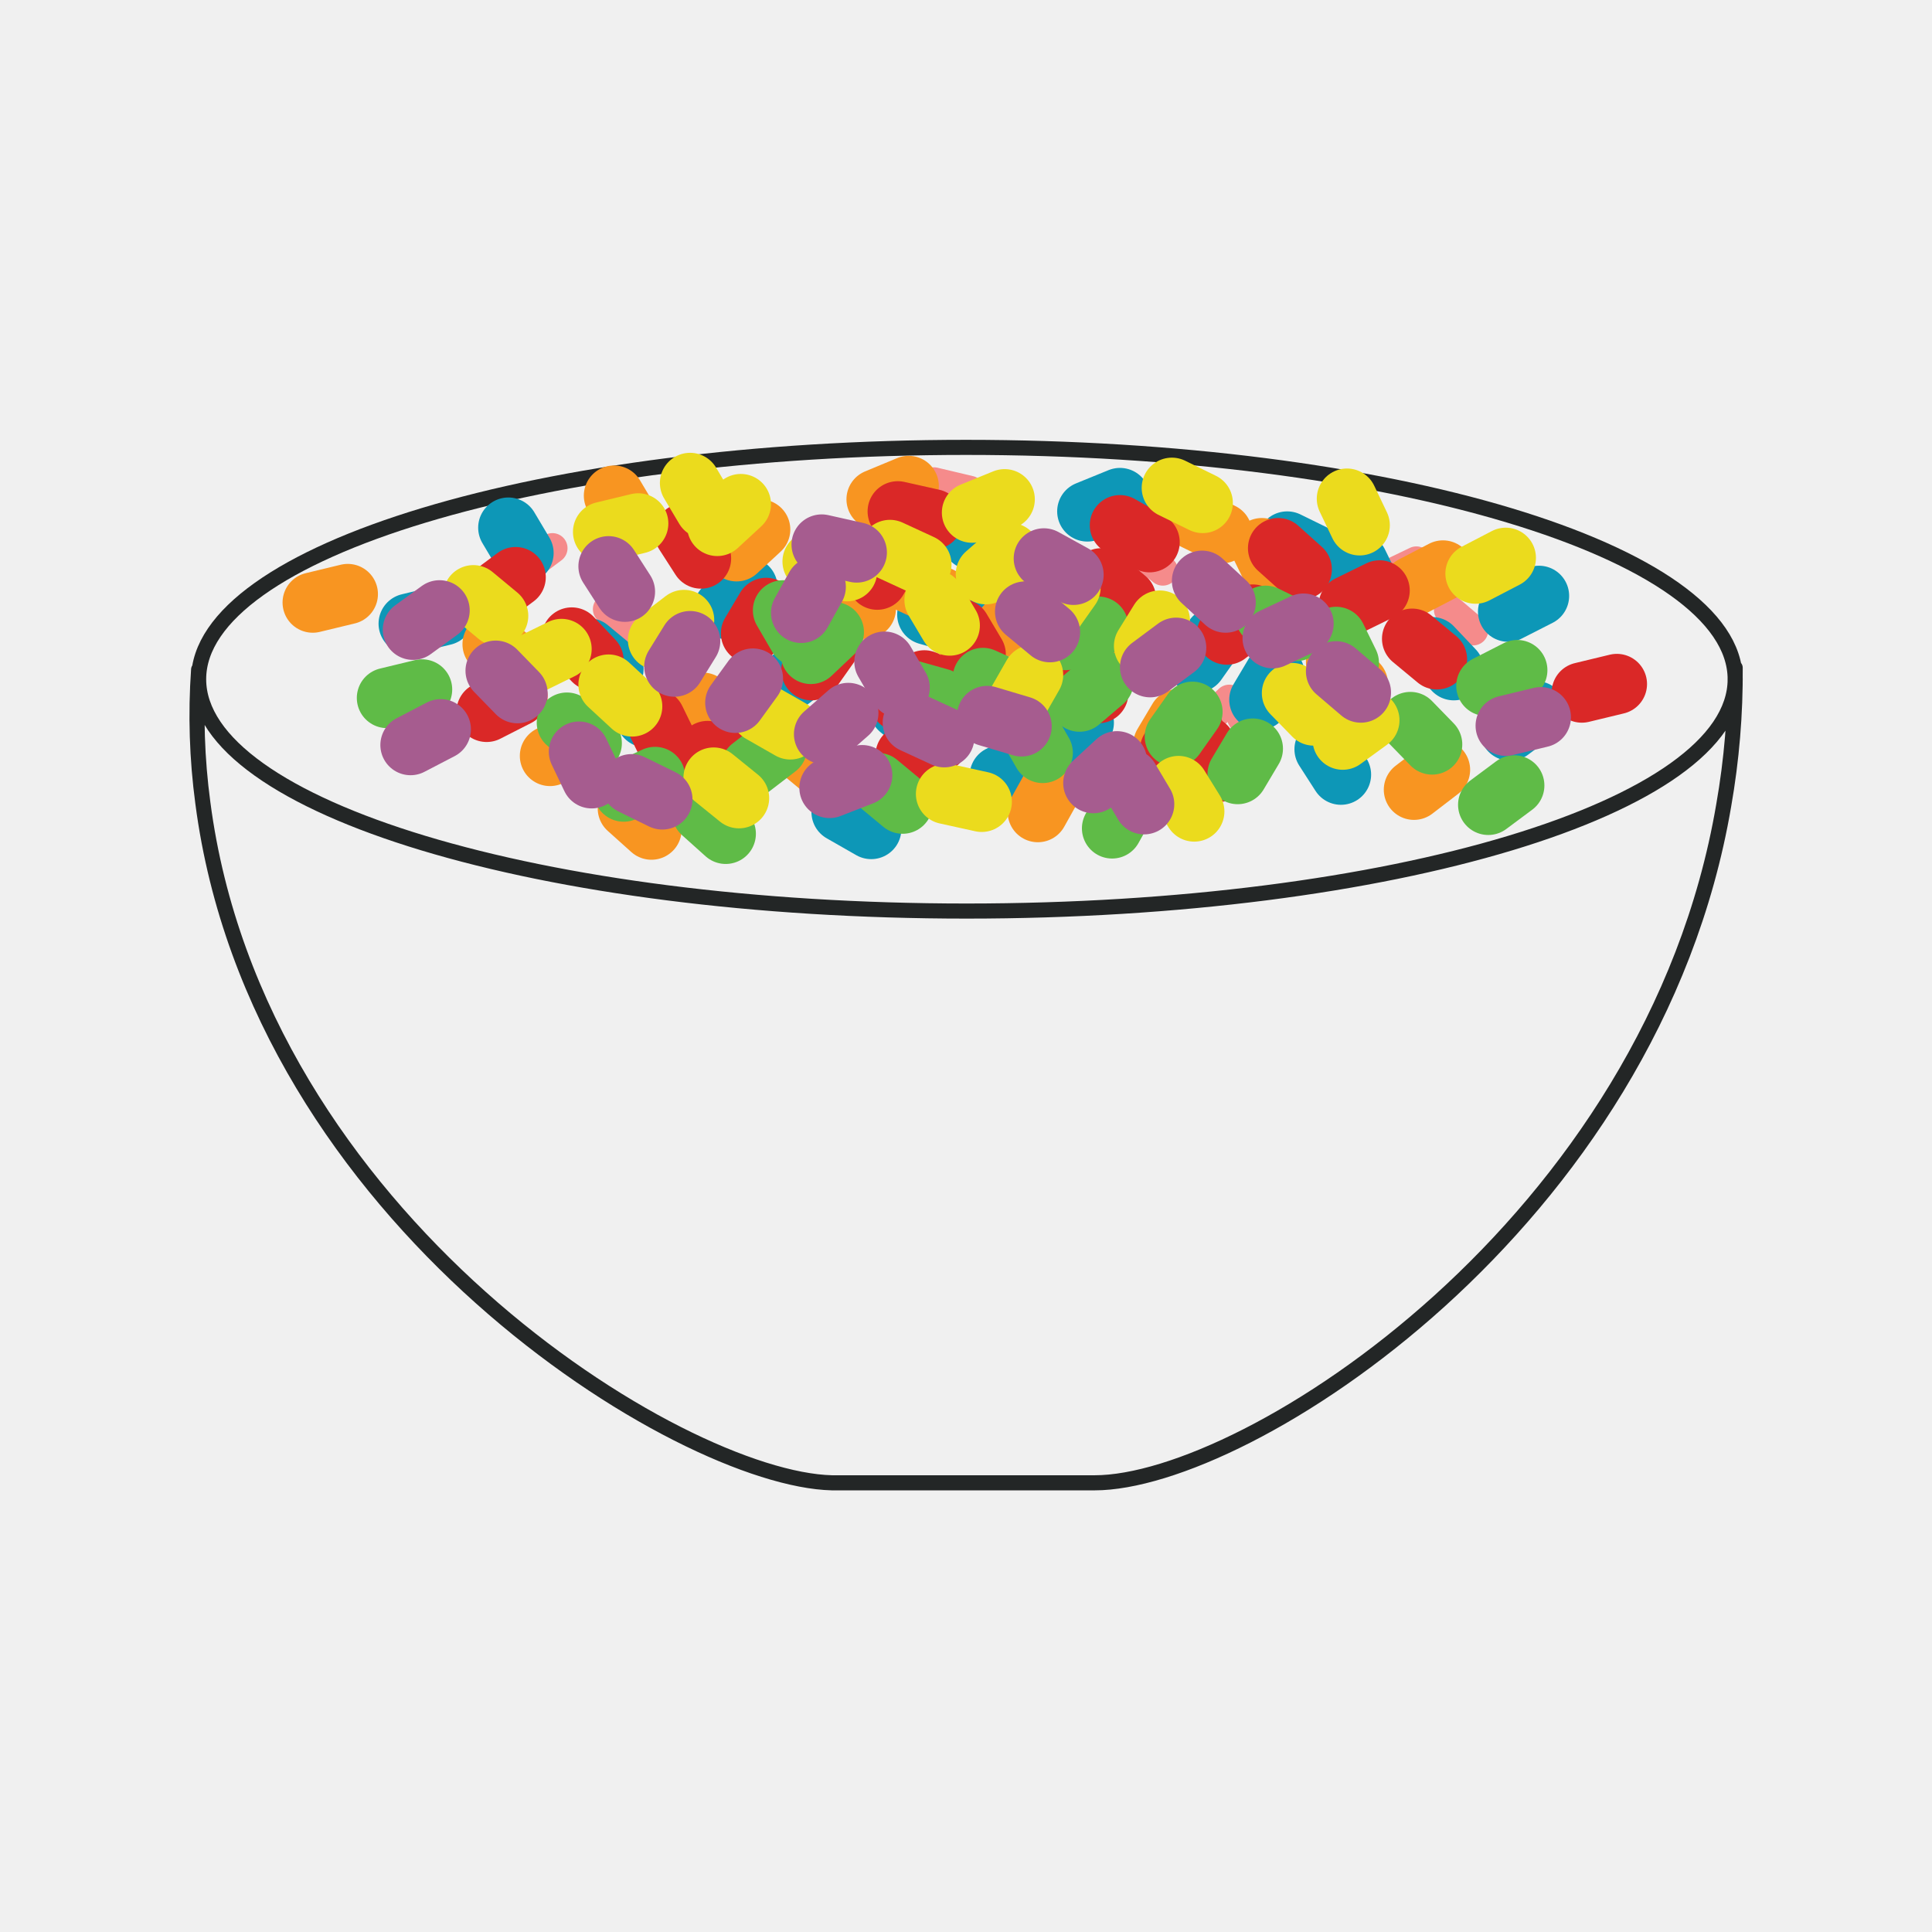
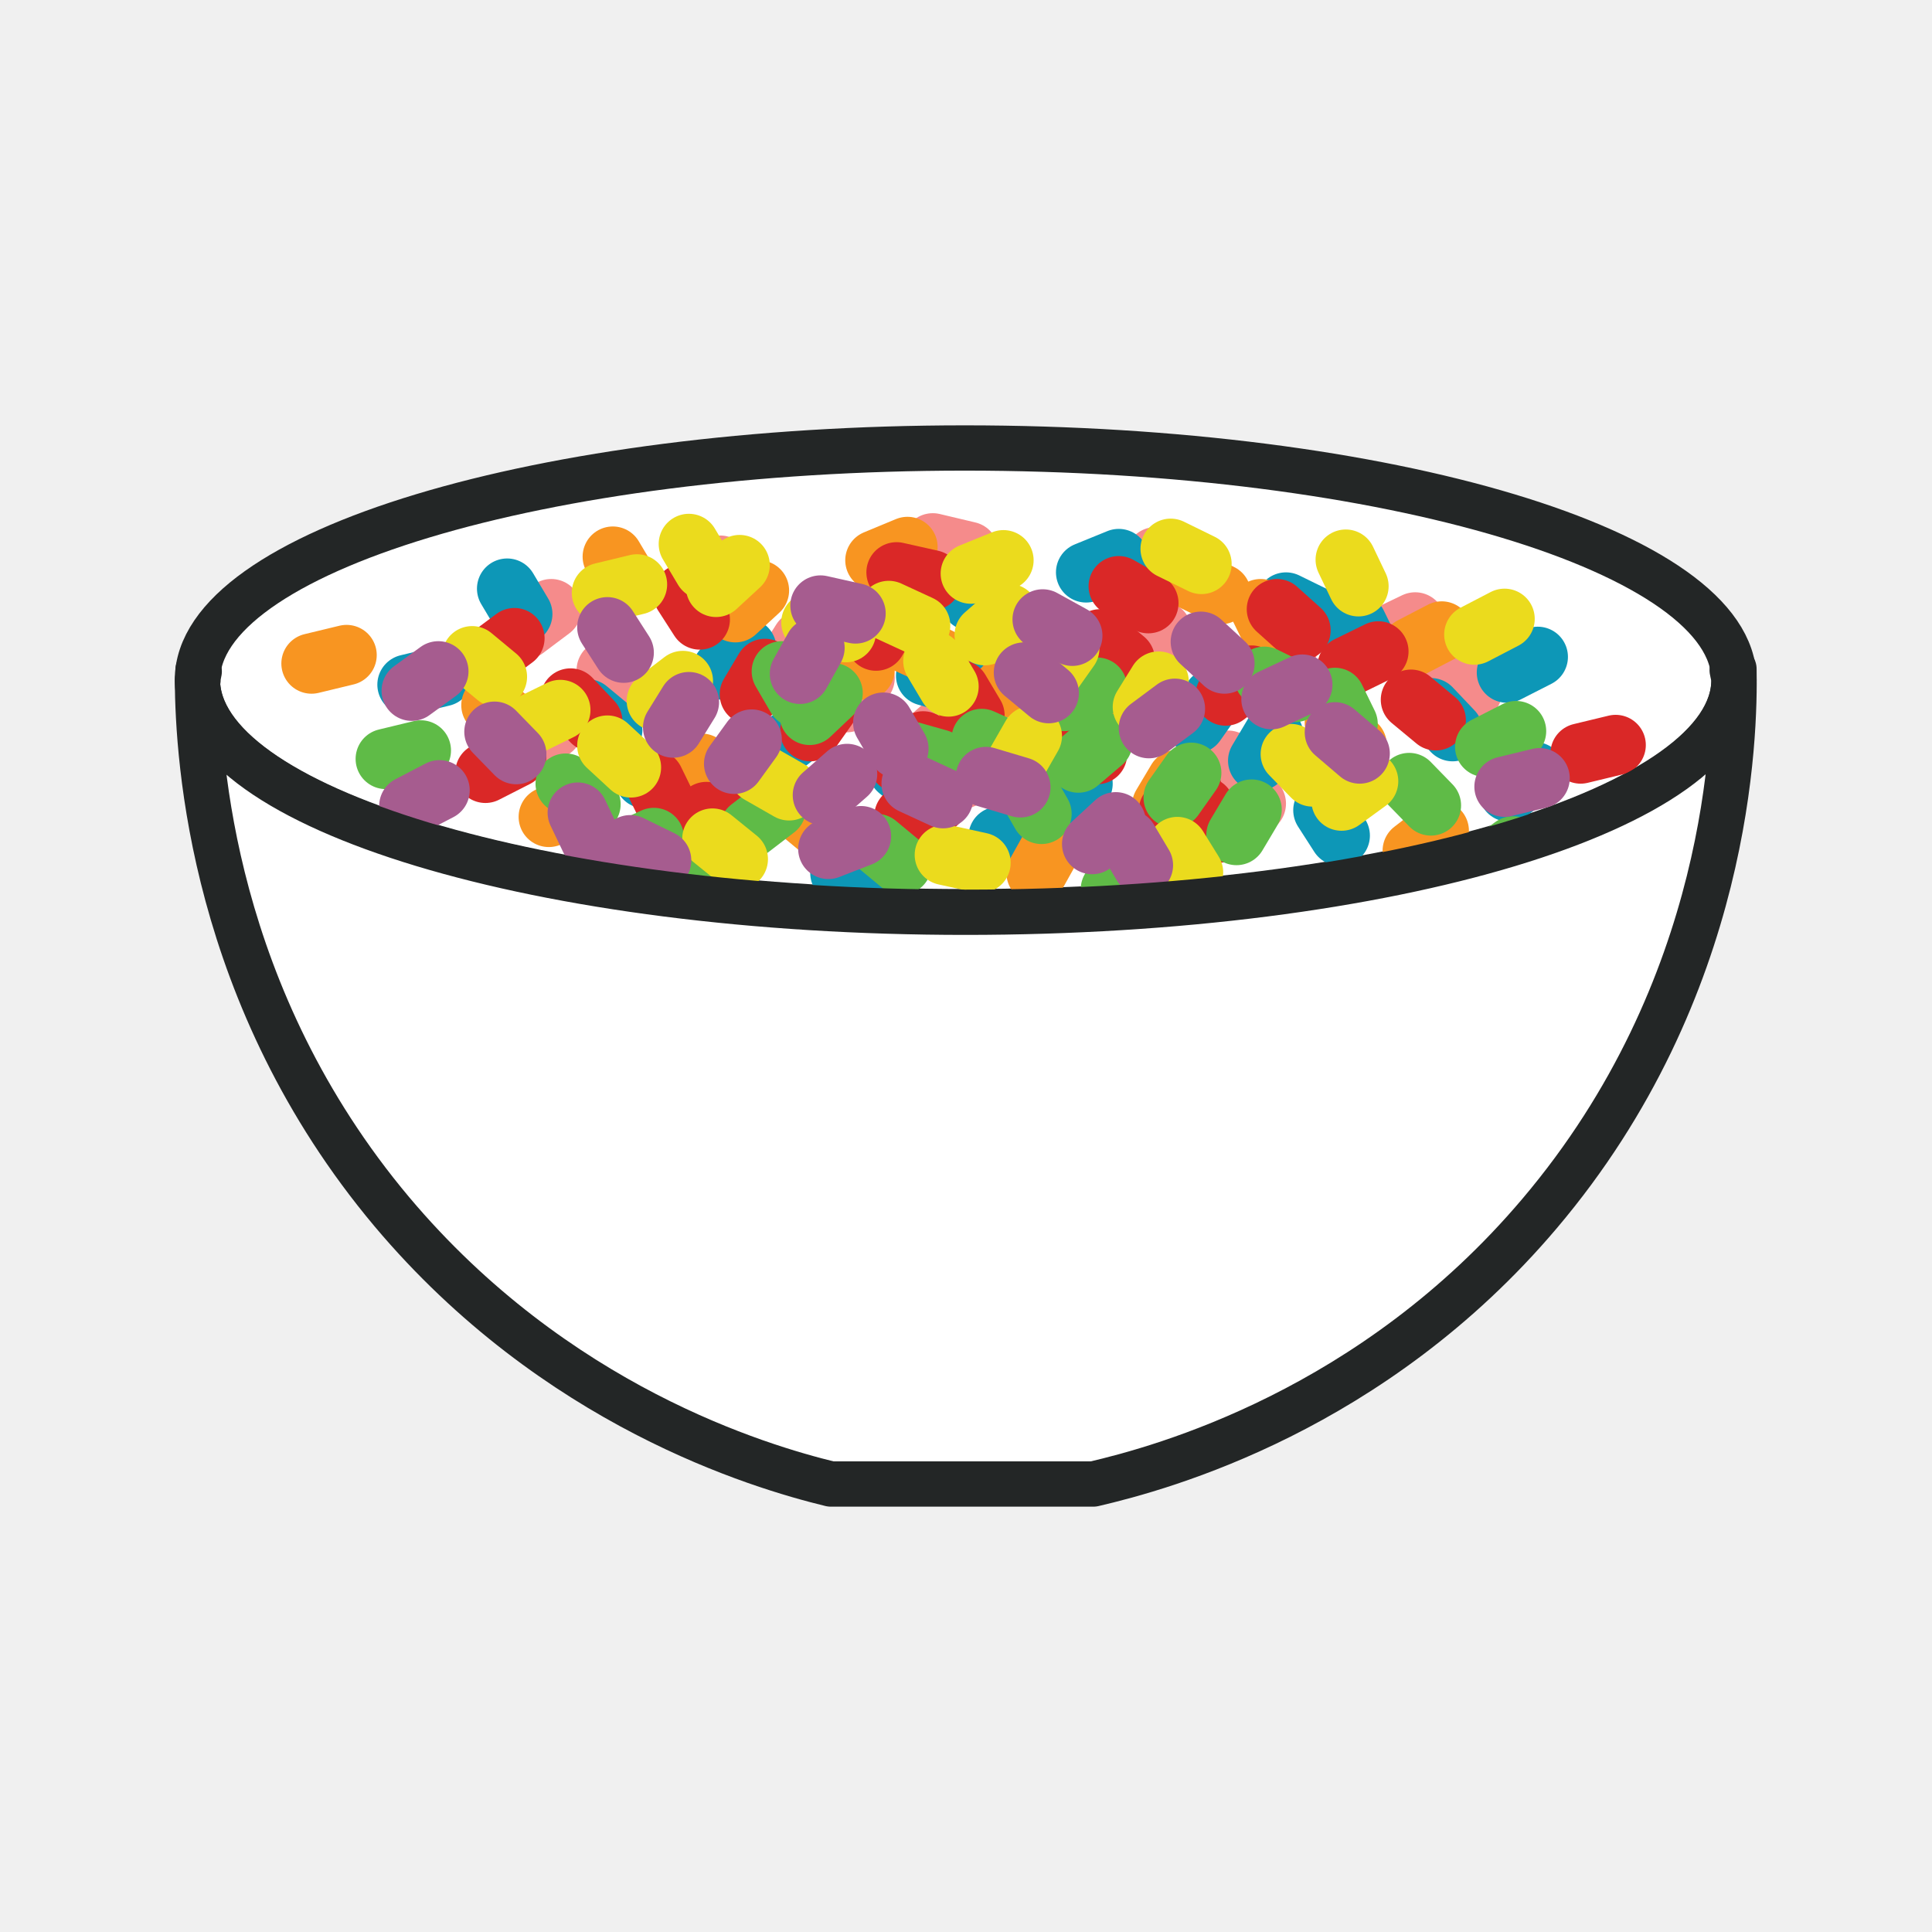
- <svg xmlns="http://www.w3.org/2000/svg" viewBox="0 0 32 32">
-   <g fill="none" stroke-linecap="round" stroke-linejoin="round">
-     <path d="M28.74,11.25c0,2.12-5.7,3.84-12.73,3.84S3.29,13.37,3.29,11.25,9,7.41,16,7.41,28.74,9.13,28.74,11.25ZM3.29,11.09a10.87,10.87,0,0,0,.07,2.21c.9,6.89,7.9,11.2,10.42,11.26l2.23,0h2.12c2.52,0,9.24-4.29,10.42-11.22a12.6,12.6,0,0,0,.19-2.28" stroke="#232626" stroke-width="0.25" />
-     <g stroke="#F58B8B" stroke-width="0.5">
-       <line x1="8.66" y1="11.31" x2="9.17" y2="11.06" />
-       <line x1="24" y1="10.1" x2="24.4" y2="10.44" />
-       <line x1="15.13" y1="9.12" x2="15.37" y2="8.7" />
-       <line x1="12.21" y1="8.77" x2="11.95" y2="8.36" />
-       <line x1="18.84" y1="9.11" x2="19.26" y2="9.45" />
-       <line x1="20.36" y1="11.59" x2="19.98" y2="11.95" />
-       <line x1="10.43" y1="10.46" x2="10.07" y2="10.09" />
-       <line x1="8.71" y1="9.41" x2="9.15" y2="9.08" />
-       <line x1="14.34" y1="10.22" x2="14.04" y2="10.62" />
-       <line x1="16.14" y1="11.81" x2="15.61" y2="12.03" />
-       <line x1="20.92" y1="10.03" x2="21.35" y2="9.7" />
-       <line x1="19.16" y1="8.22" x2="19.65" y2="8.5" />
-       <line x1="16.52" y1="9.94" x2="16.77" y2="10.36" />
-       <line x1="13.04" y1="10.01" x2="13.3" y2="9.6" />
-       <line x1="15.47" y1="7.99" x2="16.06" y2="8.13" />
-       <line x1="20.82" y1="12.3" x2="20.57" y2="11.88" />
-       <line x1="22.94" y1="9.55" x2="23.46" y2="9.3" />
-       <line x1="15.91" y1="10.79" x2="15.51" y2="11.14" />
-       <line x1="12.83" y1="12.21" x2="12.32" y2="11.97" />
+ <svg xmlns="http://www.w3.org/2000/svg" width="32px" height="32px" viewBox="0 0 32 32">
+   <g stroke-linecap="round" stroke-linejoin="round">
+     <path fill="#FFFFFF" stroke="#232626" stroke-width="0.75" d="M28.72,11.26       c0,2.12-5.7,3.84-12.73,3.84S3.27,13.38,3.27,11.26s5.71-3.84,12.71-3.84S28.72,9.14,28.72,11.26z" />
+     <g fill="none">
+       <g stroke="#F58B8B">
+         <line x1="8.64" y1="12.32" x2="9.15" y2="12.07" />
+         <line x1="23.98" y1="11.11" x2="24.38" y2="11.45" />
+         <line x1="15.11" y1="10.13" x2="15.35" y2="9.71" />
+         <line x1="12.19" y1="9.78" x2="11.93" y2="9.37" />
+         <line x1="18.82" y1="10.12" x2="19.24" y2="10.46" />
+         <line x1="20.34" y1="12.6" x2="19.96" y2="12.96" />
+         <line x1="10.41" y1="11.47" x2="10.05" y2="11.1" />
+         <line x1="8.69" y1="10.42" x2="9.13" y2="10.09" />
+         <line x1="14.32" y1="11.23" x2="14.02" y2="11.63" />
+         <line x1="16.12" y1="12.82" x2="15.59" y2="13.04" />
+         <line x1="20.9" y1="11.04" x2="21.33" y2="10.71" />
+         <line x1="19.14" y1="9.23" x2="19.63" y2="9.51" />
+         <line x1="16.5" y1="10.95" x2="16.75" y2="11.37" />
+         <line x1="13.02" y1="11.02" x2="13.28" y2="10.61" />
+         <line x1="15.45" y1="9" x2="16.04" y2="9.14" />
+         <line x1="20.8" y1="13.31" x2="20.55" y2="12.89" />
+         <line x1="22.92" y1="10.56" x2="23.44" y2="10.31" />
+         <line x1="15.89" y1="11.8" x2="15.49" y2="12.15" />
+         <line x1="12.81" y1="13.22" x2="12.3" y2="12.98" />
+       </g>
+       <g stroke="#0D97B7">
+         <line x1="25.47" y1="10.88" x2="24.96" y2="11.14" />
+         <line x1="10.14" y1="12.09" x2="9.73" y2="11.75" />
+         <line x1="16.08" y1="9.95" x2="16.6" y2="10.19" />
+         <line x1="17.93" y1="12.98" x2="17.69" y2="13.4" />
+         <line x1="6.75" y1="11.34" x2="7.33" y2="11.2" />
+         <line x1="21.92" y1="13.42" x2="22.19" y2="13.84" />
+         <line x1="15.29" y1="13.09" x2="14.88" y2="12.75" />
+         <line x1="11.97" y1="11.09" x2="12.36" y2="10.74" />
+         <line x1="23.7" y1="11.73" x2="24.06" y2="12.11" />
+         <line x1="25.42" y1="12.79" x2="24.99" y2="13.11" />
+         <line x1="19.8" y1="11.98" x2="20.09" y2="11.57" />
+         <line x1="15.34" y1="11.19" x2="15.91" y2="11.35" />
+         <line x1="22.68" y1="10.76" x2="22.47" y2="10.33" />
+         <line x1="17.99" y1="9.48" x2="18.53" y2="9.26" />
+         <line x1="13.21" y1="12.16" x2="12.78" y2="12.49" />
+         <line x1="14.41" y1="14.74" x2="13.92" y2="14.46" />
+         <line x1="12.36" y1="13.59" x2="11.97" y2="13.24" />
+         <line x1="17.62" y1="12.25" x2="17.37" y2="11.83" />
+         <line x1="21.09" y1="12.18" x2="20.84" y2="12.6" />
+         <line x1="17.12" y1="13.99" x2="16.54" y2="13.86" />
+         <line x1="8.4" y1="9.75" x2="8.65" y2="10.17" />
+         <line x1="11.19" y1="12.64" x2="10.68" y2="12.89" />
+         <line x1="18.22" y1="11.4" x2="18.62" y2="11.05" />
+         <line x1="21.3" y1="9.98" x2="21.81" y2="10.23" />
+       </g>
+       <g stroke="#F89521">
+         <line x1="23.88" y1="10.46" x2="23.38" y2="10.72" />
+         <line x1="8.55" y1="12.02" x2="8.14" y2="11.68" />
+         <line x1="15.04" y1="10.66" x2="15.56" y2="10.9" />
+         <line x1="17.41" y1="14.03" x2="17.17" y2="14.46" />
+         <line x1="5.16" y1="10.99" x2="5.74" y2="10.85" />
+         <line x1="13.7" y1="13.82" x2="13.29" y2="13.48" />
+         <line x1="12.18" y1="10.14" x2="12.57" y2="9.78" />
+         <line x1="22.11" y1="11.97" x2="22.47" y2="12.34" />
+         <line x1="23.83" y1="13.76" x2="23.4" y2="14.09" />
+         <line x1="18.21" y1="11.74" x2="18.5" y2="11.33" />
+         <line x1="13.75" y1="10.93" x2="14.32" y2="11.09" />
+         <line x1="21.09" y1="10.52" x2="20.88" y2="10.09" />
+         <line x1="14.5" y1="9.28" x2="15.03" y2="9.06" />
+         <line x1="11.62" y1="12.65" x2="11.19" y2="12.98" />
+         <line x1="10.77" y1="14.75" x2="10.38" y2="14.4" />
+         <line x1="16.03" y1="12.71" x2="15.78" y2="12.29" />
+         <line x1="19.5" y1="12.92" x2="19.25" y2="13.34" />
+         <line x1="10.15" y1="9.22" x2="10.4" y2="9.64" />
+         <line x1="9.6" y1="13.29" x2="9.09" y2="13.53" />
+         <line x1="16.63" y1="11.39" x2="17.03" y2="11.04" />
+         <line x1="19.71" y1="9.59" x2="20.22" y2="9.84" />
+       </g>
+       <g stroke="#DA2827">
+         <line x1="8.04" y1="12.8" x2="8.55" y2="12.54" />
+         <line x1="23.37" y1="11.59" x2="23.78" y2="11.93" />
+         <line x1="16.88" y1="12.67" x2="16.36" y2="12.43" />
+         <line x1="14.51" y1="10.61" x2="14.75" y2="10.19" />
+         <line x1="26.76" y1="12.34" x2="26.18" y2="12.48" />
+         <line x1="11.59" y1="10.26" x2="11.32" y2="9.84" />
+         <line x1="18.22" y1="10.59" x2="18.63" y2="10.93" />
+         <line x1="19.74" y1="13.08" x2="19.36" y2="13.43" />
+         <line x1="9.81" y1="11.95" x2="9.45" y2="11.57" />
+         <line x1="8.09" y1="10.89" x2="8.52" y2="10.57" />
+         <line x1="13.71" y1="11.7" x2="13.42" y2="12.11" />
+         <line x1="18.17" y1="12.49" x2="17.6" y2="12.33" />
+         <line x1="10.83" y1="12.92" x2="11.04" y2="13.35" />
+         <line x1="15.52" y1="13.3" x2="14.98" y2="13.52" />
+         <line x1="20.3" y1="11.52" x2="20.73" y2="11.19" />
+         <line x1="18.53" y1="9.71" x2="19.02" y2="9.99" />
+         <line x1="21.15" y1="10.09" x2="21.54" y2="10.44" />
+         <line x1="15.89" y1="11.43" x2="16.14" y2="11.85" />
+         <line x1="12.42" y1="11.5" x2="12.67" y2="11.08" />
+         <line x1="14.85" y1="9.48" x2="15.43" y2="9.61" />
+         <line x1="20.19" y1="13.79" x2="19.95" y2="13.37" />
+         <line x1="22.32" y1="11.04" x2="22.83" y2="10.79" />
+         <line x1="15.29" y1="12.28" x2="14.89" y2="12.63" />
+         <line x1="12.21" y1="13.7" x2="11.7" y2="13.45" />
+       </g>
+       <g stroke="#5FBB47">
+         <line x1="25.11" y1="12.11" x2="24.6" y2="12.37" />
+         <line x1="9.78" y1="13.32" x2="9.37" y2="12.98" />
+         <line x1="16.26" y1="12.24" x2="16.79" y2="12.48" />
+         <line x1="18.64" y1="14.3" x2="18.4" y2="14.73" />
+         <line x1="6.39" y1="12.57" x2="6.97" y2="12.43" />
+         <line x1="14.93" y1="14.32" x2="14.52" y2="13.98" />
+         <line x1="13.41" y1="11.84" x2="13.79" y2="11.48" />
+         <line x1="23.34" y1="12.97" x2="23.7" y2="13.34" />
+         <line x1="25.06" y1="14.02" x2="24.63" y2="14.34" />
+         <line x1="19.44" y1="13.21" x2="19.73" y2="12.8" />
+         <line x1="14.98" y1="12.42" x2="15.55" y2="12.58" />
+         <line x1="22.32" y1="11.99" x2="22.11" y2="11.56" />
+         <line x1="17.63" y1="11.61" x2="18.17" y2="11.39" />
+         <line x1="12.85" y1="13.39" x2="12.42" y2="13.72" />
+         <line x1="12" y1="14.82" x2="11.61" y2="14.47" />
+         <line x1="17.25" y1="13.48" x2="17.01" y2="13.06" />
+         <line x1="20.73" y1="13.41" x2="20.48" y2="13.83" />
+         <line x1="12.95" y1="11.12" x2="13.2" y2="11.55" />
+         <line x1="10.83" y1="13.88" x2="10.31" y2="14.12" />
+         <line x1="17.86" y1="12.63" x2="18.26" y2="12.29" />
+         <line x1="20.94" y1="11.21" x2="21.45" y2="11.46" />
+       </g>
+       <g stroke="#EBDB1D">
+         <line x1="24.92" y1="10.25" x2="24.42" y2="10.51" />
+         <line x1="8.23" y1="11.21" x2="7.82" y2="10.87" />
+         <line x1="14.72" y1="10.12" x2="15.24" y2="10.36" />
+         <line x1="17.09" y1="12.19" x2="16.85" y2="12.61" />
+         <line x1="9.97" y1="9.82" x2="10.55" y2="9.68" />
+         <line x1="19.5" y1="14.03" x2="19.76" y2="14.45" />
+         <line x1="12.22" y1="14.23" x2="11.8" y2="13.89" />
+         <line x1="11.86" y1="9.72" x2="12.25" y2="9.36" />
+         <line x1="21.38" y1="12.49" x2="21.74" y2="12.86" />
+         <line x1="22.66" y1="12.94" x2="22.22" y2="13.26" />
+         <line x1="17.42" y1="11.15" x2="17.71" y2="10.74" />
+         <line x1="13.44" y1="10.31" x2="14.01" y2="10.47" />
+         <line x1="22.5" y1="9.71" x2="22.29" y2="9.27" />
+         <line x1="16.08" y1="9.5" x2="16.62" y2="9.28" />
+         <line x1="11.31" y1="11.28" x2="10.88" y2="11.61" />
+         <line x1="13.07" y1="13.09" x2="12.58" y2="12.81" />
+         <line x1="10.45" y1="12.71" x2="10.06" y2="12.35" />
+         <line x1="15.71" y1="11.37" x2="15.46" y2="10.95" />
+         <line x1="19.19" y1="11.29" x2="18.93" y2="11.71" />
+         <line x1="16.24" y1="14.29" x2="15.65" y2="14.16" />
+         <line x1="11.41" y1="9.01" x2="11.66" y2="9.43" />
+         <line x1="9.28" y1="11.76" x2="8.77" y2="12.01" />
+         <line x1="16.31" y1="10.52" x2="16.71" y2="10.17" />
+         <line x1="19.39" y1="9.09" x2="19.9" y2="9.34" />
+       </g>
+       <g stroke="#A65C8F">
+         <line x1="6.78" y1="13.35" x2="7.28" y2="13.09" />
+         <line x1="22.11" y1="12.13" x2="22.52" y2="12.48" />
+         <line x1="15.62" y1="13.22" x2="15.1" y2="12.98" />
+         <line x1="13.25" y1="11.16" x2="13.49" y2="10.73" />
+         <line x1="25.5" y1="12.89" x2="24.92" y2="13.03" />
+         <line x1="10.33" y1="10.81" x2="10.06" y2="10.39" />
+         <line x1="16.96" y1="11.14" x2="17.37" y2="11.48" />
+         <line x1="18.48" y1="13.62" x2="18.09" y2="13.98" />
+         <line x1="8.55" y1="12.49" x2="8.19" y2="12.12" />
+         <line x1="6.82" y1="11.44" x2="7.26" y2="11.12" />
+         <line x1="12.45" y1="12.25" x2="12.16" y2="12.65" />
+         <line x1="16.9" y1="13.04" x2="16.33" y2="12.87" />
+         <line x1="9.57" y1="13.46" x2="9.78" y2="13.9" />
+         <line x1="14.26" y1="13.85" x2="13.72" y2="14.06" />
+         <line x1="19.03" y1="12.06" x2="19.46" y2="11.74" />
+         <line x1="17.27" y1="10.26" x2="17.76" y2="10.53" />
+         <line x1="19.89" y1="10.63" x2="20.28" y2="10.99" />
+         <line x1="14.63" y1="11.97" x2="14.88" y2="12.4" />
+         <line x1="11.15" y1="12.05" x2="11.41" y2="11.63" />
+         <line x1="13.59" y1="10.03" x2="14.17" y2="10.16" />
+         <line x1="18.93" y1="14.33" x2="18.68" y2="13.91" />
+         <line x1="21.06" y1="11.58" x2="21.57" y2="11.34" />
+         <line x1="14.03" y1="12.82" x2="13.63" y2="13.17" />
+         <line x1="10.95" y1="14.25" x2="10.44" y2="14" />
+       </g>
    </g>
-     <g stroke="#0D97B7">
-       <line x1="25.49" y1="9.87" x2="24.98" y2="10.13" />
-       <line x1="10.16" y1="11.08" x2="9.75" y2="10.74" />
-       <line x1="16.1" y1="8.94" x2="16.62" y2="9.18" />
-       <line x1="17.95" y1="11.97" x2="17.71" y2="12.39" />
-       <line x1="6.77" y1="10.33" x2="7.35" y2="10.19" />
-       <line x1="21.94" y1="12.41" x2="22.21" y2="12.83" />
-       <line x1="15.31" y1="12.08" x2="14.9" y2="11.74" />
-       <line x1="11.99" y1="10.08" x2="12.38" y2="9.73" />
-       <line x1="23.72" y1="10.72" x2="24.08" y2="11.1" />
-       <line x1="25.44" y1="11.78" x2="25.01" y2="12.1" />
-       <line x1="19.82" y1="10.97" x2="20.11" y2="10.56" />
-       <line x1="15.36" y1="10.18" x2="15.93" y2="10.34" />
-       <line x1="22.7" y1="9.75" x2="22.49" y2="9.32" />
-       <line x1="18.01" y1="8.47" x2="18.55" y2="8.25" />
-       <line x1="13.23" y1="11.15" x2="12.8" y2="11.48" />
-       <line x1="14.43" y1="13.73" x2="13.94" y2="13.45" />
-       <line x1="12.38" y1="12.58" x2="11.99" y2="12.23" />
-       <line x1="17.64" y1="11.24" x2="17.39" y2="10.82" />
-       <line x1="21.11" y1="11.17" x2="20.86" y2="11.59" />
-       <line x1="17.14" y1="12.98" x2="16.56" y2="12.85" />
-       <line x1="8.42" y1="8.74" x2="8.67" y2="9.16" />
-       <line x1="11.21" y1="11.63" x2="10.7" y2="11.88" />
-       <line x1="18.24" y1="10.39" x2="18.64" y2="10.04" />
-       <line x1="21.32" y1="8.97" x2="21.83" y2="9.22" />
-     </g>
-     <g stroke="#F89521">
-       <line x1="23.9" y1="9.45" x2="23.4" y2="9.71" />
-       <line x1="8.57" y1="11.01" x2="8.16" y2="10.67" />
-       <line x1="15.06" y1="9.65" x2="15.58" y2="9.89" />
-       <line x1="17.43" y1="13.02" x2="17.19" y2="13.45" />
-       <line x1="5.18" y1="9.98" x2="5.76" y2="9.84" />
-       <line x1="13.72" y1="12.81" x2="13.31" y2="12.47" />
-       <line x1="12.2" y1="9.13" x2="12.59" y2="8.77" />
-       <line x1="22.13" y1="10.96" x2="22.49" y2="11.33" />
-       <line x1="23.85" y1="12.75" x2="23.42" y2="13.08" />
-       <line x1="18.23" y1="10.73" x2="18.52" y2="10.32" />
-       <line x1="13.77" y1="9.92" x2="14.34" y2="10.08" />
-       <line x1="21.11" y1="9.51" x2="20.9" y2="9.08" />
-       <line x1="14.52" y1="8.27" x2="15.05" y2="8.05" />
-       <line x1="11.64" y1="11.64" x2="11.21" y2="11.97" />
-       <line x1="10.79" y1="13.74" x2="10.4" y2="13.39" />
-       <line x1="16.05" y1="11.7" x2="15.8" y2="11.28" />
-       <line x1="19.52" y1="11.91" x2="19.27" y2="12.33" />
-       <line x1="10.17" y1="8.21" x2="10.42" y2="8.63" />
-       <line x1="9.62" y1="12.28" x2="9.11" y2="12.52" />
-       <line x1="16.65" y1="10.38" x2="17.05" y2="10.03" />
-       <line x1="19.73" y1="8.58" x2="20.24" y2="8.83" />
-     </g>
-     <g stroke="#DA2827">
-       <line x1="8.06" y1="11.79" x2="8.57" y2="11.53" />
-       <line x1="23.39" y1="10.58" x2="23.8" y2="10.92" />
-       <line x1="16.9" y1="11.66" x2="16.38" y2="11.42" />
-       <line x1="14.53" y1="9.6" x2="14.77" y2="9.18" />
-       <line x1="26.78" y1="11.33" x2="26.2" y2="11.47" />
-       <line x1="11.61" y1="9.25" x2="11.34" y2="8.83" />
-       <line x1="18.24" y1="9.58" x2="18.65" y2="9.92" />
-       <line x1="19.76" y1="12.07" x2="19.38" y2="12.42" />
-       <line x1="9.83" y1="10.94" x2="9.47" y2="10.56" />
-       <line x1="8.11" y1="9.88" x2="8.54" y2="9.56" />
-       <line x1="13.73" y1="10.69" x2="13.44" y2="11.1" />
-       <line x1="18.19" y1="11.48" x2="17.62" y2="11.32" />
-       <line x1="10.85" y1="11.91" x2="11.06" y2="12.34" />
-       <line x1="15.54" y1="12.29" x2="15" y2="12.51" />
-       <line x1="20.32" y1="10.51" x2="20.75" y2="10.18" />
-       <line x1="18.55" y1="8.7" x2="19.04" y2="8.98" />
-       <line x1="21.17" y1="9.08" x2="21.56" y2="9.43" />
-       <line x1="15.91" y1="10.42" x2="16.16" y2="10.84" />
-       <line x1="12.44" y1="10.49" x2="12.69" y2="10.07" />
-       <line x1="14.87" y1="8.47" x2="15.45" y2="8.6" />
-       <line x1="20.21" y1="12.78" x2="19.97" y2="12.36" />
-       <line x1="22.34" y1="10.03" x2="22.85" y2="9.78" />
-       <line x1="15.31" y1="11.27" x2="14.91" y2="11.62" />
-       <line x1="12.23" y1="12.69" x2="11.72" y2="12.44" />
-     </g>
-     <g stroke="#5FBB47">
-       <line x1="25.13" y1="11.1" x2="24.62" y2="11.36" />
-       <line x1="9.8" y1="12.31" x2="9.39" y2="11.97" />
-       <line x1="16.28" y1="11.23" x2="16.81" y2="11.47" />
-       <line x1="18.66" y1="13.29" x2="18.42" y2="13.72" />
-       <line x1="6.41" y1="11.56" x2="6.99" y2="11.42" />
-       <line x1="14.95" y1="13.31" x2="14.54" y2="12.97" />
-       <line x1="13.43" y1="10.83" x2="13.81" y2="10.47" />
-       <line x1="23.36" y1="11.96" x2="23.72" y2="12.33" />
-       <line x1="25.08" y1="13.01" x2="24.65" y2="13.33" />
-       <line x1="19.46" y1="12.2" x2="19.75" y2="11.79" />
-       <line x1="15" y1="11.41" x2="15.57" y2="11.57" />
-       <line x1="22.34" y1="10.98" x2="22.13" y2="10.55" />
-       <line x1="17.65" y1="10.6" x2="18.19" y2="10.38" />
-       <line x1="12.87" y1="12.38" x2="12.44" y2="12.71" />
-       <line x1="12.02" y1="13.81" x2="11.63" y2="13.46" />
-       <line x1="17.27" y1="12.47" x2="17.03" y2="12.05" />
-       <line x1="20.75" y1="12.4" x2="20.5" y2="12.82" />
-       <line x1="12.97" y1="10.11" x2="13.22" y2="10.54" />
-       <line x1="10.85" y1="12.87" x2="10.33" y2="13.11" />
-       <line x1="17.88" y1="11.62" x2="18.28" y2="11.28" />
-       <line x1="20.96" y1="10.2" x2="21.47" y2="10.45" />
-     </g>
-     <g stroke="#EBDB1D">
-       <line x1="24.94" y1="9.24" x2="24.44" y2="9.5" />
-       <line x1="8.25" y1="10.2" x2="7.84" y2="9.86" />
-       <line x1="14.74" y1="9.11" x2="15.26" y2="9.35" />
-       <line x1="17.11" y1="11.18" x2="16.87" y2="11.6" />
-       <line x1="9.99" y1="8.81" x2="10.57" y2="8.67" />
-       <line x1="19.52" y1="13.02" x2="19.78" y2="13.44" />
-       <line x1="12.24" y1="13.22" x2="11.82" y2="12.88" />
-       <line x1="11.88" y1="8.71" x2="12.27" y2="8.35" />
-       <line x1="21.4" y1="11.48" x2="21.76" y2="11.85" />
-       <line x1="22.68" y1="11.93" x2="22.24" y2="12.25" />
-       <line x1="17.44" y1="10.14" x2="17.73" y2="9.73" />
-       <line x1="13.46" y1="9.3" x2="14.03" y2="9.46" />
-       <line x1="22.52" y1="8.7" x2="22.31" y2="8.26" />
-       <line x1="16.1" y1="8.49" x2="16.64" y2="8.27" />
-       <line x1="11.33" y1="10.27" x2="10.9" y2="10.6" />
-       <line x1="13.09" y1="12.08" x2="12.6" y2="11.8" />
-       <line x1="10.47" y1="11.7" x2="10.08" y2="11.34" />
-       <line x1="15.73" y1="10.36" x2="15.48" y2="9.94" />
-       <line x1="19.21" y1="10.28" x2="18.95" y2="10.7" />
-       <line x1="16.26" y1="13.28" x2="15.67" y2="13.15" />
-       <line x1="11.43" y1="8" x2="11.68" y2="8.42" />
-       <line x1="9.3" y1="10.75" x2="8.79" y2="11" />
-       <line x1="16.33" y1="9.51" x2="16.73" y2="9.16" />
-       <line x1="19.41" y1="8.08" x2="19.92" y2="8.33" />
-     </g>
-     <g stroke="#A65C8F">
-       <line x1="6.8" y1="12.34" x2="7.3" y2="12.08" />
-       <line x1="22.13" y1="11.12" x2="22.54" y2="11.47" />
-       <line x1="15.64" y1="12.21" x2="15.12" y2="11.97" />
-       <line x1="13.27" y1="10.15" x2="13.51" y2="9.72" />
-       <line x1="25.52" y1="11.88" x2="24.94" y2="12.02" />
-       <line x1="10.35" y1="9.8" x2="10.08" y2="9.38" />
-       <line x1="16.98" y1="10.13" x2="17.39" y2="10.47" />
-       <line x1="18.5" y1="12.61" x2="18.11" y2="12.97" />
-       <line x1="8.57" y1="11.48" x2="8.21" y2="11.11" />
-       <line x1="6.84" y1="10.43" x2="7.28" y2="10.11" />
-       <line x1="12.47" y1="11.24" x2="12.18" y2="11.64" />
-       <line x1="16.92" y1="12.03" x2="16.35" y2="11.86" />
-       <line x1="9.59" y1="12.45" x2="9.8" y2="12.89" />
-       <line x1="14.28" y1="12.84" x2="13.74" y2="13.05" />
-       <line x1="19.05" y1="11.05" x2="19.48" y2="10.73" />
-       <line x1="17.29" y1="9.25" x2="17.78" y2="9.52" />
-       <line x1="19.91" y1="9.62" x2="20.3" y2="9.98" />
-       <line x1="14.65" y1="10.96" x2="14.9" y2="11.39" />
-       <line x1="11.17" y1="11.04" x2="11.43" y2="10.62" />
-       <line x1="13.61" y1="9.02" x2="14.19" y2="9.15" />
-       <line x1="18.95" y1="13.32" x2="18.7" y2="12.9" />
-       <line x1="21.08" y1="10.57" x2="21.59" y2="10.33" />
-       <line x1="14.05" y1="11.81" x2="13.65" y2="12.16" />
-       <line x1="10.97" y1="13.24" x2="10.46" y2="12.99" />
+     <g fill="#FFFFFF" stroke="#232626" stroke-width="0.75">
+       <path d="M3.3,11.12c-0.01-0.01-0.02-0.01-0.02-0.02c0,0.04,0,0.1,0,0.16C3.28,11.21,3.29,11.17,3.3,11.12z" />
+       <path d="M28.72,11.08c-0.01,0.01-0.02,0.01-0.03,0.02c0.01,0.06,0.03,0.11,0.03,0.17c0,2.12-5.7,3.84-12.73,3.84         c-7.02,0-12.71-1.72-12.72-3.84c0.01,1.31,0.24,5.25,3.22,8.8c2.71,3.22,6.08,4.22,7.27,4.51c0.74,0,1.49,0,2.23,0h2.12         c1.16-0.27,4.63-1.22,7.39-4.48C28.66,16.37,28.74,12.17,28.72,11.08z" />
    </g>
  </g>
</svg>
